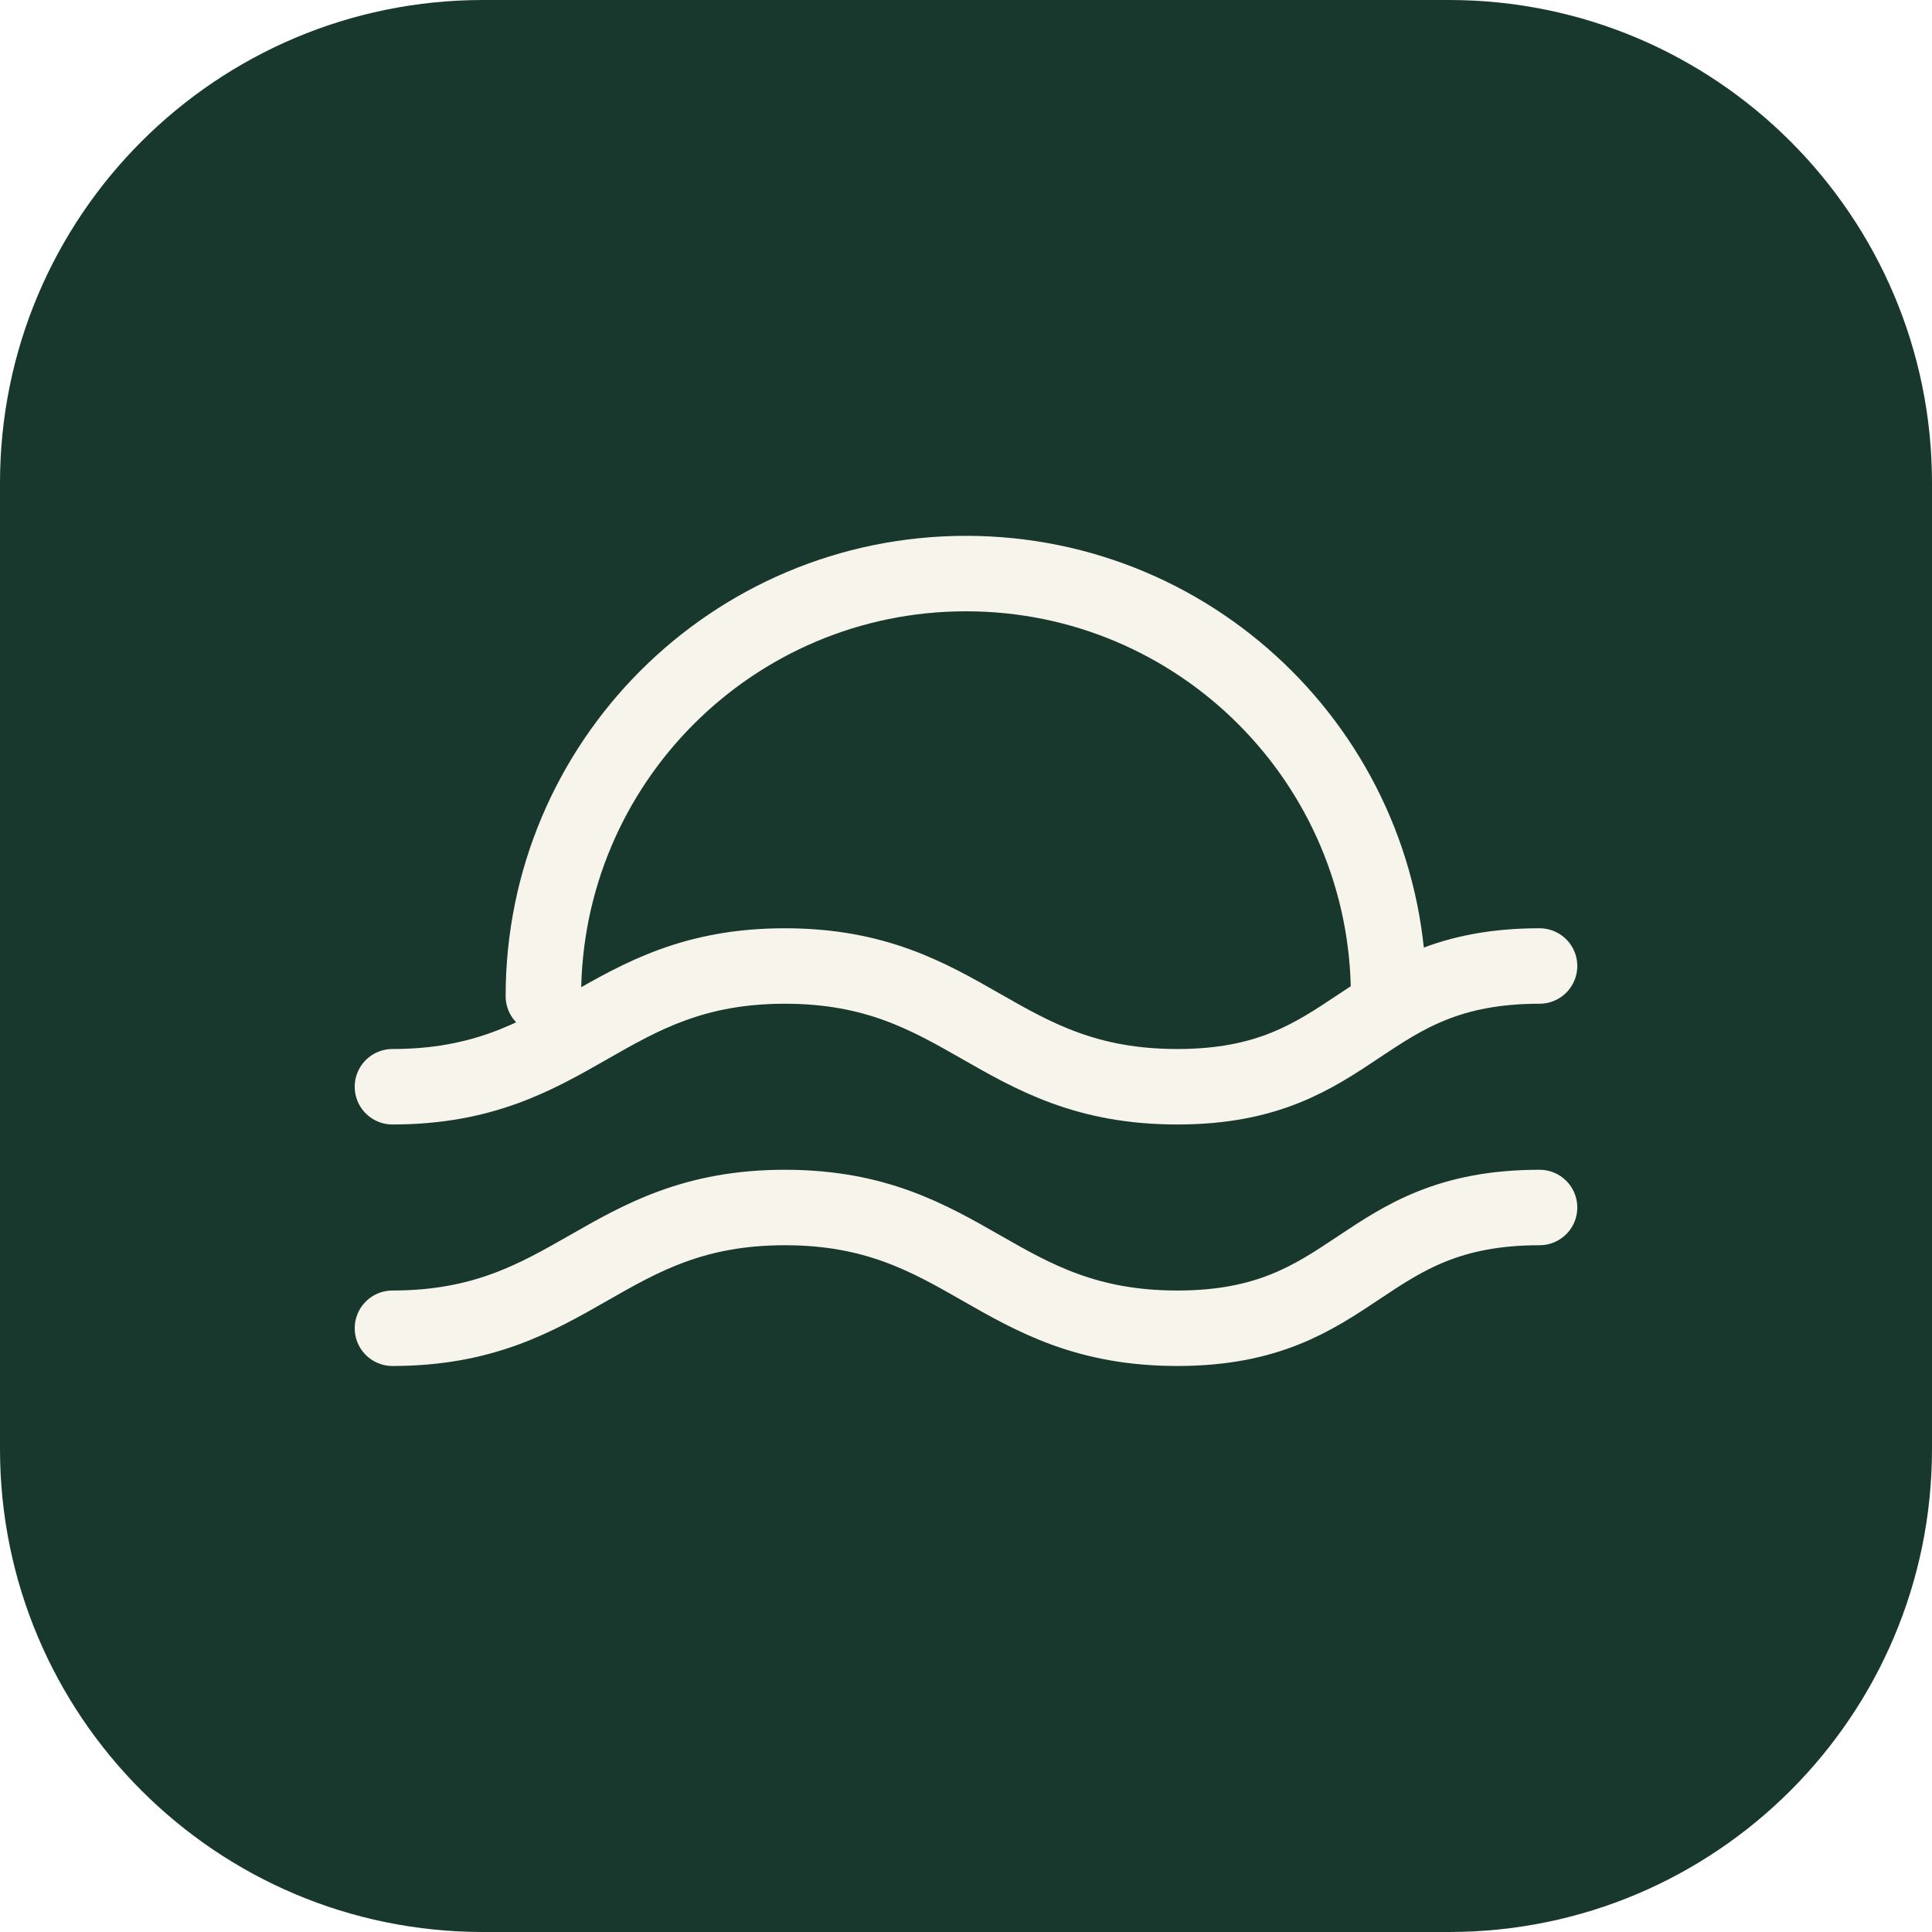
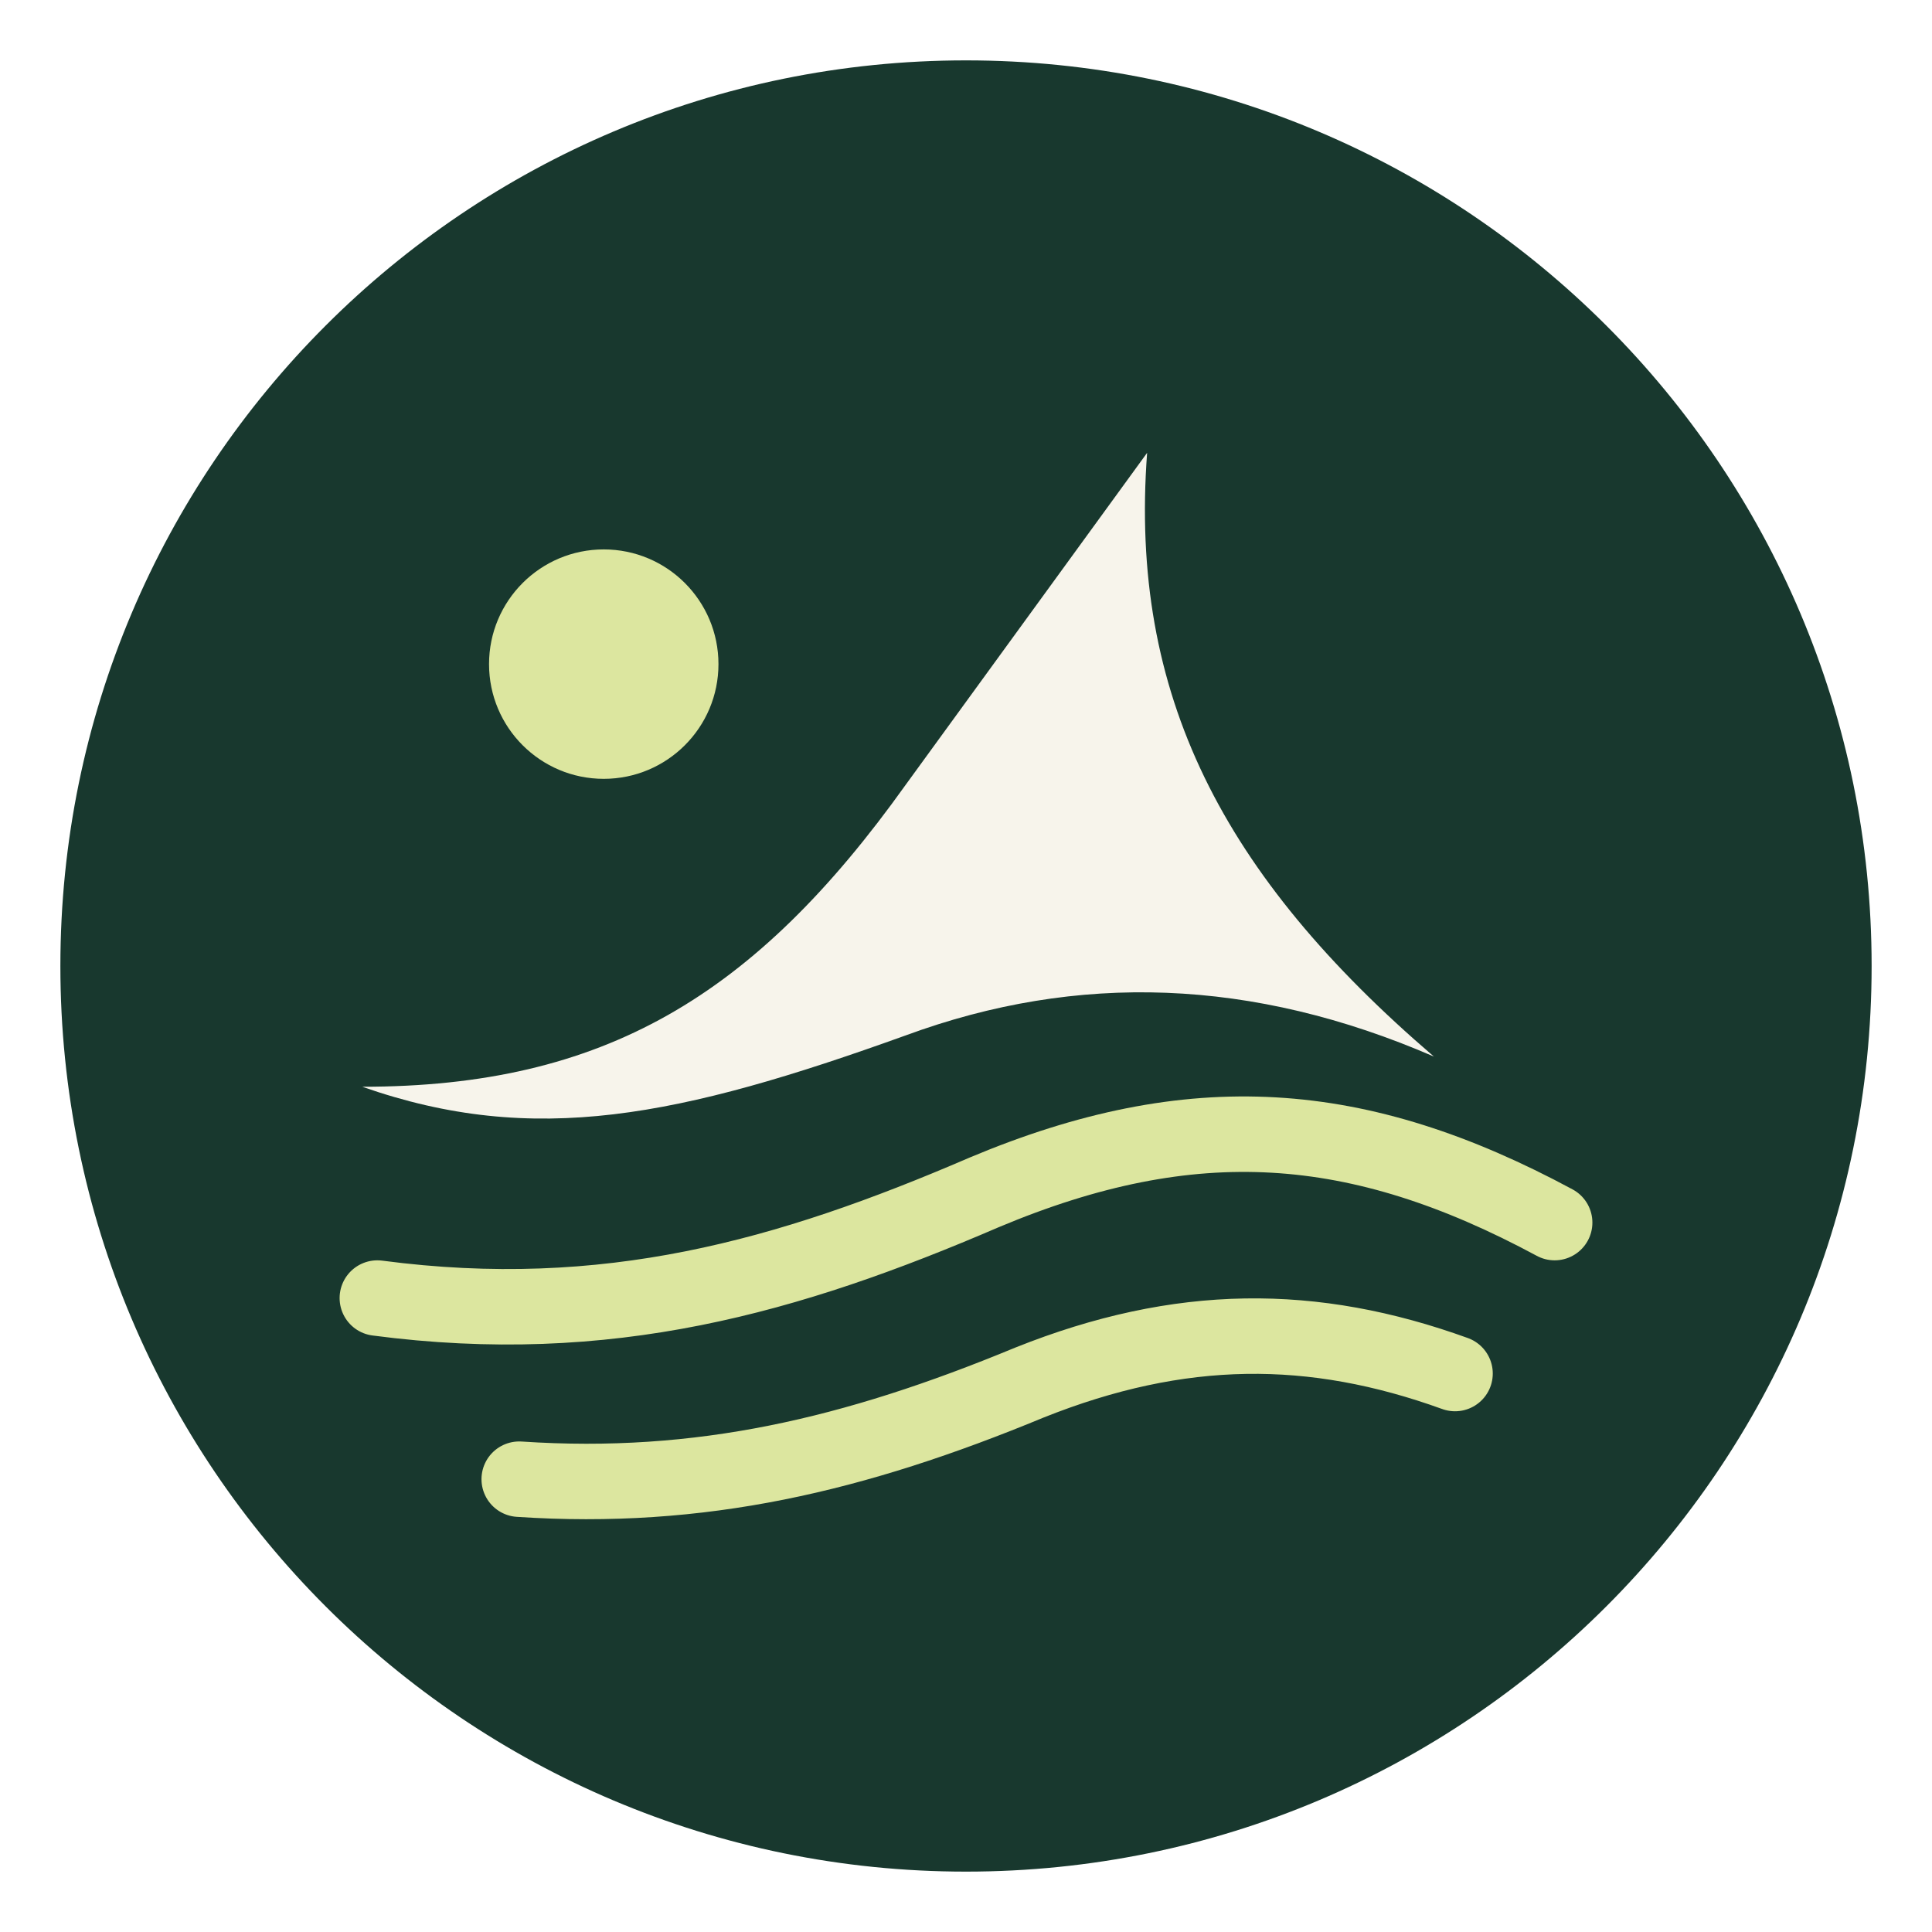
- <svg xmlns="http://www.w3.org/2000/svg" viewBox="0 0 64 64">
-   <rect width="64" height="64" rx="16" fill="#18382e" />
-   <g fill="none" stroke="#f7f4eb" stroke-width="2.5" stroke-linecap="round">
-     <path d="M18 33a14 14 0 0 1 28 0M13 36c6 0 7-4 13-4s7 4 13 4 6-4 12-4M13 44c6 0 7-4 13-4s7 4 13 4 6-4 12-4" />
-   </g>
+ <svg xmlns="http://www.w3.org/2000/svg" viewBox="0 0 64 64" role="img" aria-labelledby="title">
+   <circle cx="32" cy="32" r="30" fill="#18382e" />
+   <path d="M12 36c8 0 13-3 18-10l8-11c-.6 8 2.5 14 9.5 20-6-2.6-11.8-2.8-17.5-.7C22.5 37 17.7 38 12 36Z" fill="#f7f4eb" />
+   <path d="M12.5 43c7.6 1 13.6-.7 20.1-3.5 6.9-2.9 12.4-2.5 18.9 1M17.2 49c6 .4 11.1-.8 16.9-3.2 5-2 9.4-2 14.1-.3" fill="none" stroke="#dce69f" stroke-width="2.5" stroke-linecap="round" />
+   <circle cx="20" cy="22" r="3.8" fill="#dce69f" />
</svg>
